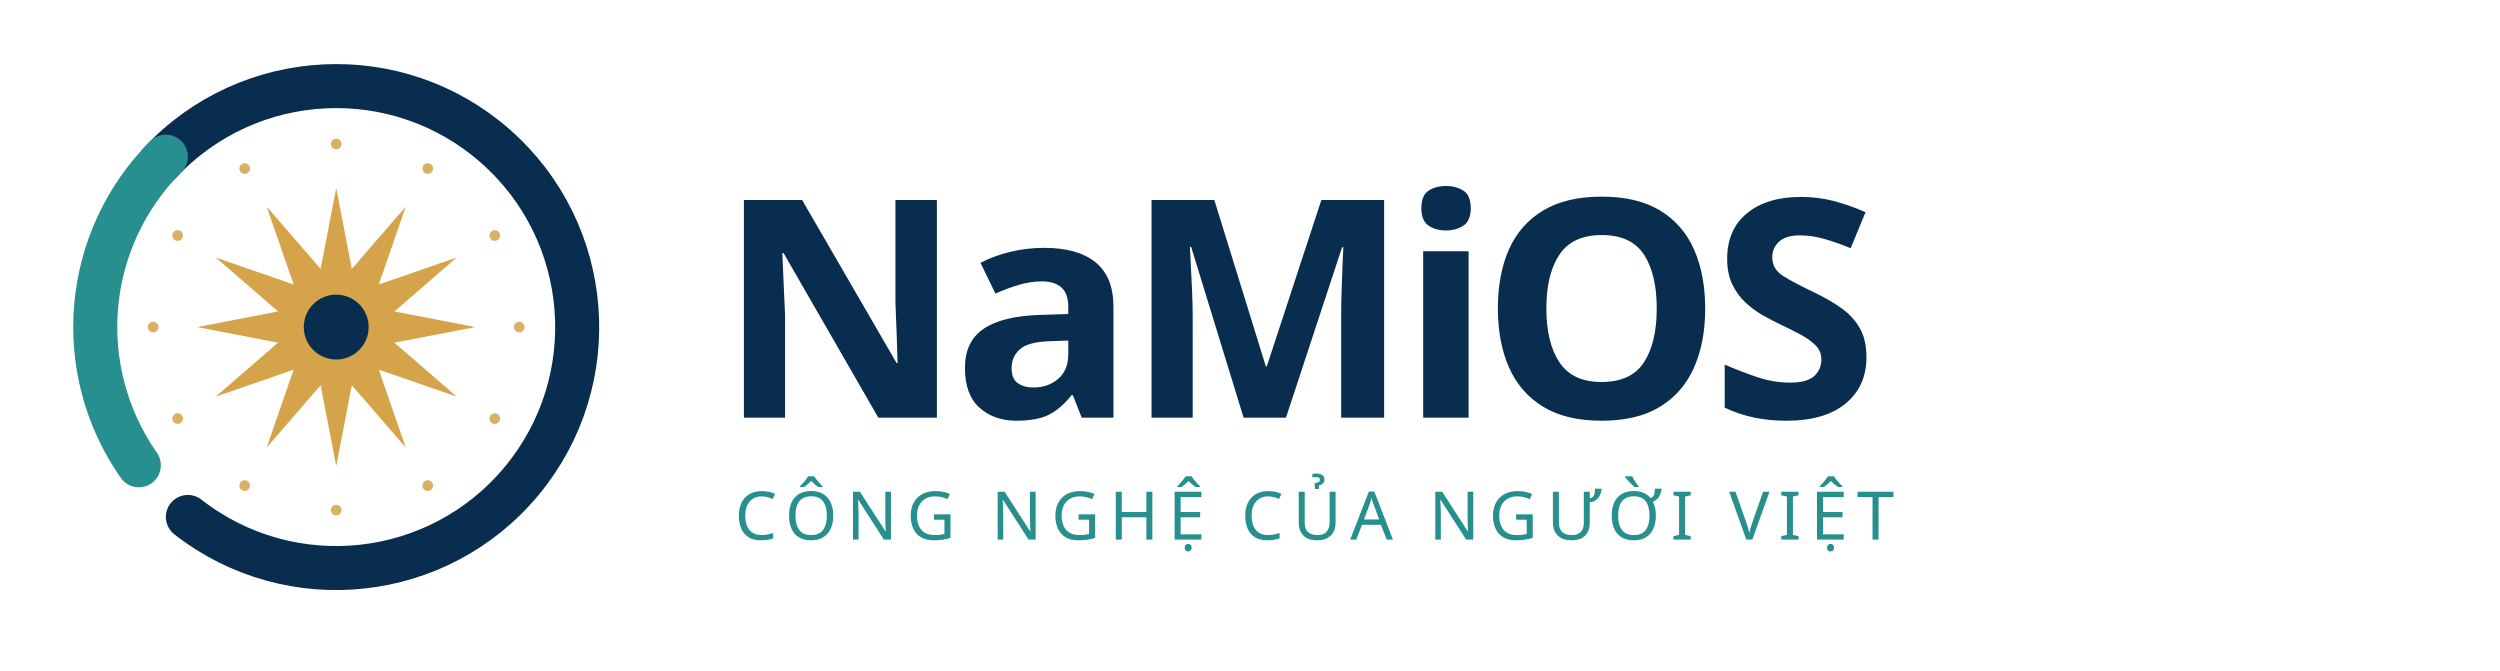
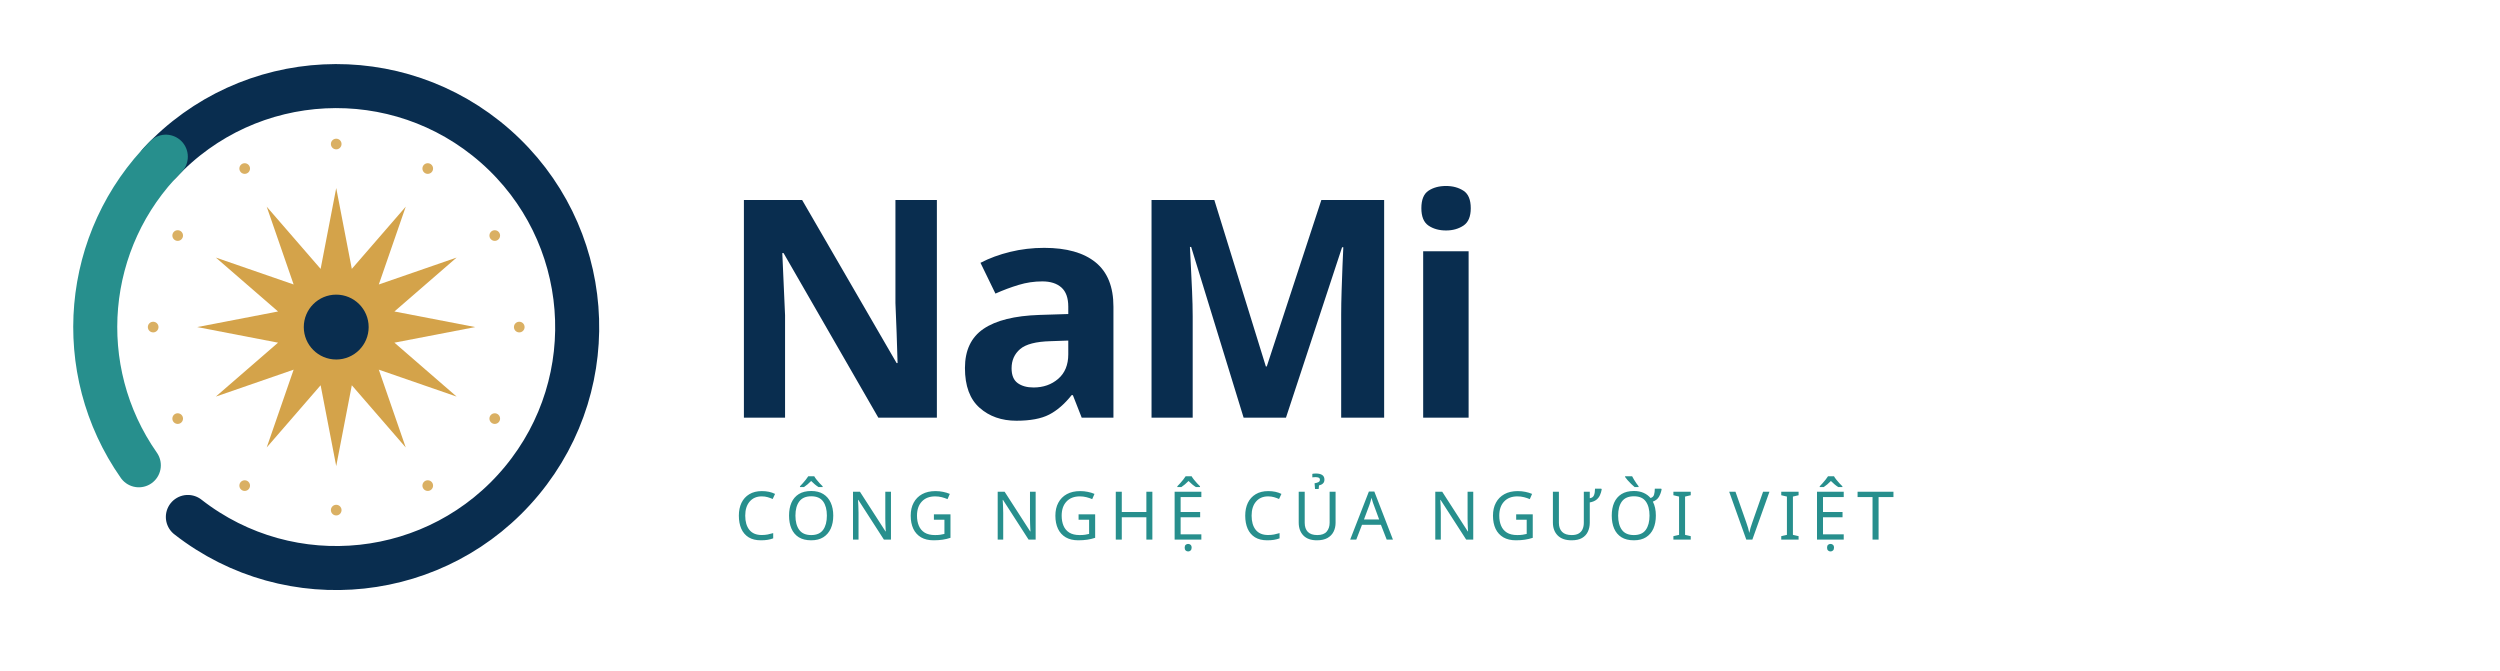
<svg xmlns="http://www.w3.org/2000/svg" viewBox="0 0 820 220">
  <g transform="translate(13 10) scale(.76)">
    <path d="M51.94 57.07 A104 104 0 1 1 63.97 209.95" fill="none" stroke="#092D4F" stroke-width="19" stroke-linecap="round" />
    <path d="M42.81 187.65 A104 104 0 0 1 54.46 54.46" fill="none" stroke="#278F8D" stroke-width="19" stroke-linecap="round" />
    <g fill="#D4A34A" opacity=".86">
      <circle cx="128.00" cy="49.00" r="2.3" />
      <circle cx="167.50" cy="59.58" r="2.3" />
      <circle cx="196.42" cy="88.50" r="2.3" />
      <circle cx="207.00" cy="128.00" r="2.3" />
      <circle cx="196.42" cy="167.50" r="2.3" />
      <circle cx="167.50" cy="196.42" r="2.3" />
      <circle cx="128.00" cy="207.00" r="2.3" />
      <circle cx="88.50" cy="196.42" r="2.3" />
      <circle cx="59.58" cy="167.50" r="2.3" />
      <circle cx="49.00" cy="128.00" r="2.3" />
      <circle cx="59.58" cy="88.50" r="2.3" />
      <circle cx="88.50" cy="59.58" r="2.3" />
    </g>
    <polygon points="128.00,68.00 134.73,102.89 158.00,76.04 146.38,109.62 179.96,98.00 153.11,121.27 188.00,128.00 153.11,134.73 179.96,158.00 146.38,146.38 158.00,179.96 134.73,153.11 128.00,188.00 121.27,153.11 98.00,179.96 109.62,146.38 76.04,158.00 102.89,134.73 68.00,128.00 102.89,121.27 76.04,98.00 109.62,109.62 98.00,76.04 121.27,102.89" fill="#D4A34A" />
    <circle cx="128" cy="128" r="14" fill="#092D4F" />
  </g>
-   <text x="235" y="137" font-family="Noto Sans,DejaVu Sans,sans-serif" font-weight="650" font-size="100" letter-spacing="-4" fill="#092D4F">NaMiOS</text>
+   <text x="235" y="137" font-family="Noto Sans,DejaVu Sans,sans-serif" font-weight="650" font-size="100" letter-spacing="-4" fill="#092D4F">NaMi</text>
  <text x="241" y="177" font-family="Noto Sans,DejaVu Sans,sans-serif" font-weight="400" font-size="22" letter-spacing="3" fill="#278F8D">CÔNG NGHỆ CỦA NGƯỜI VIỆT</text>
</svg>
